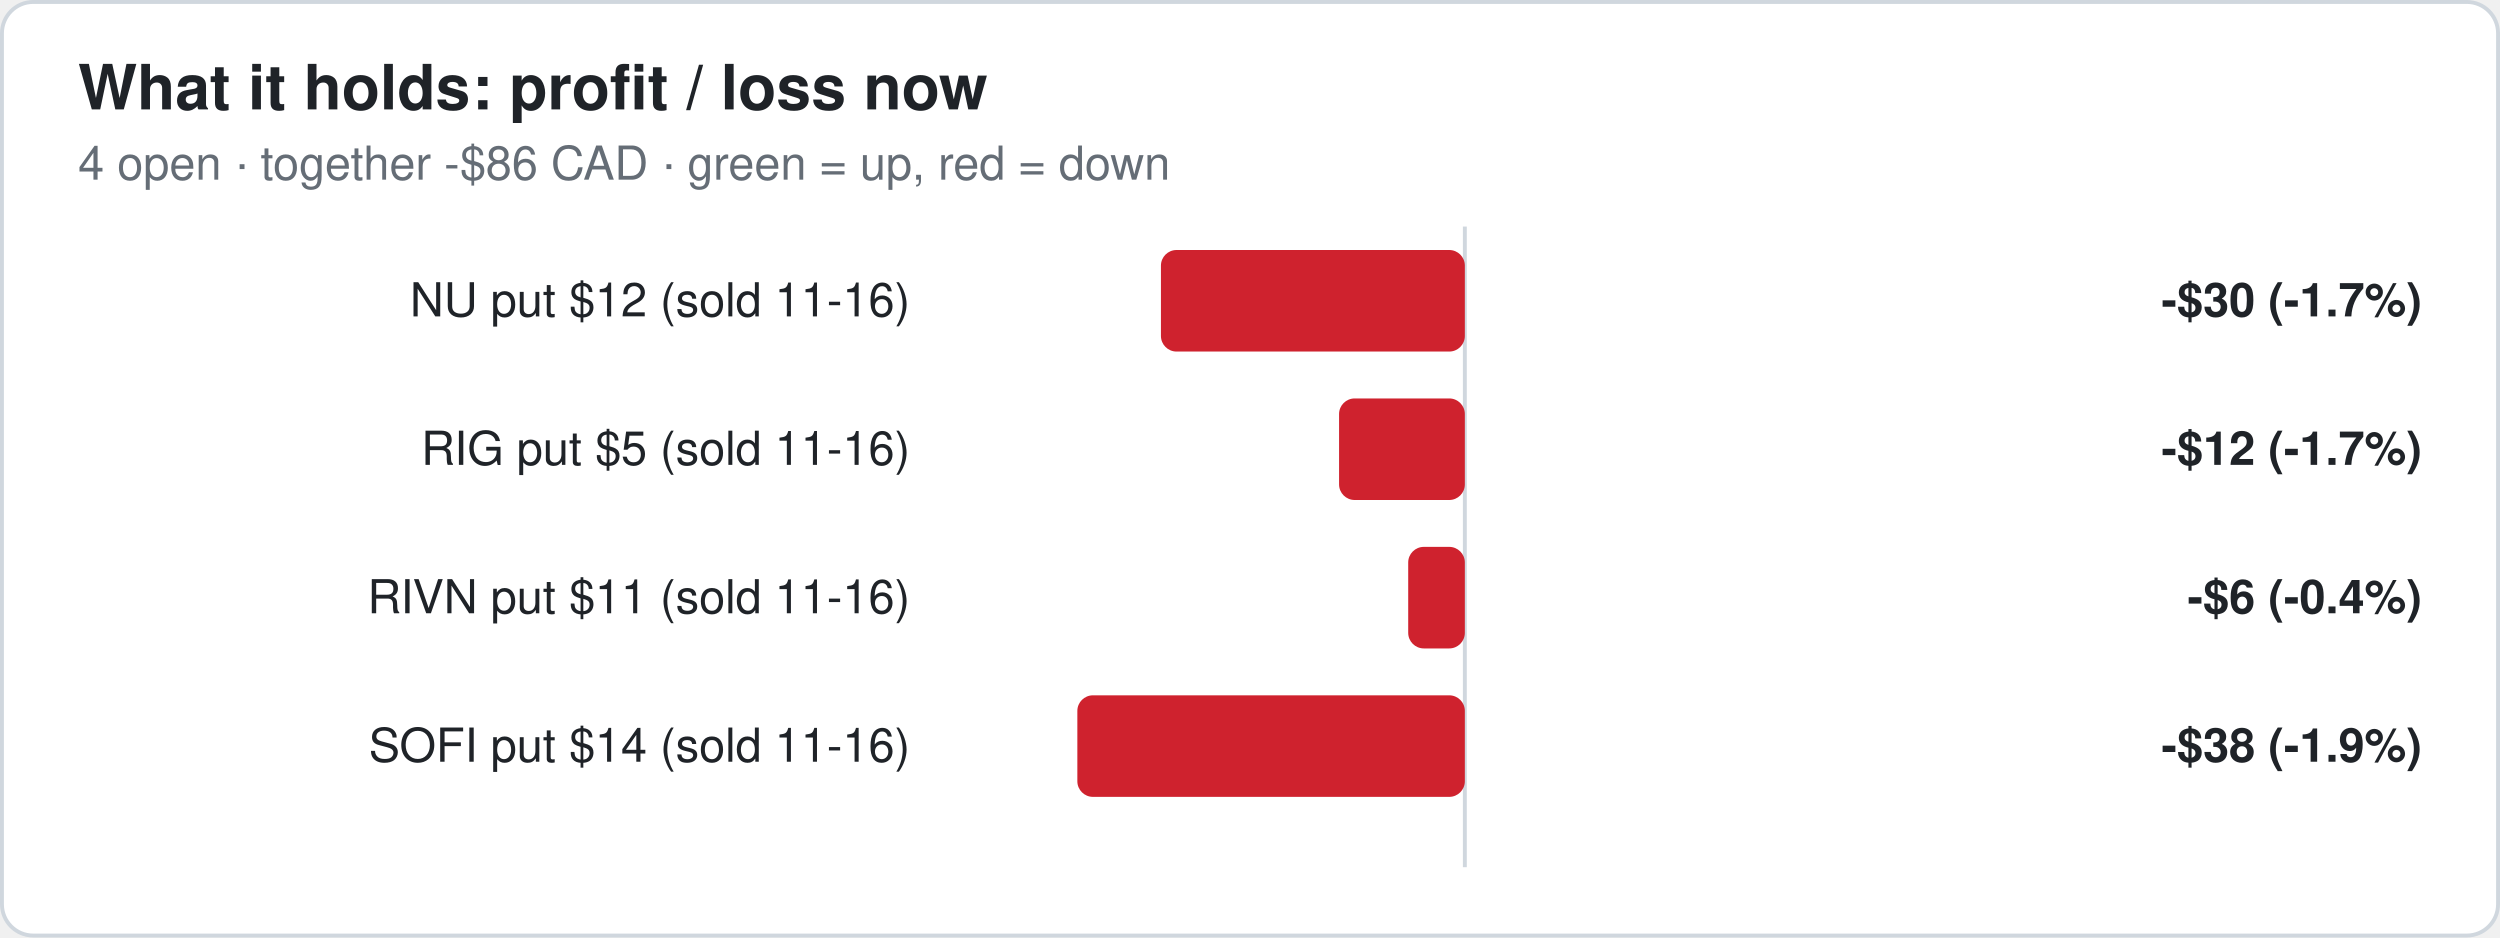
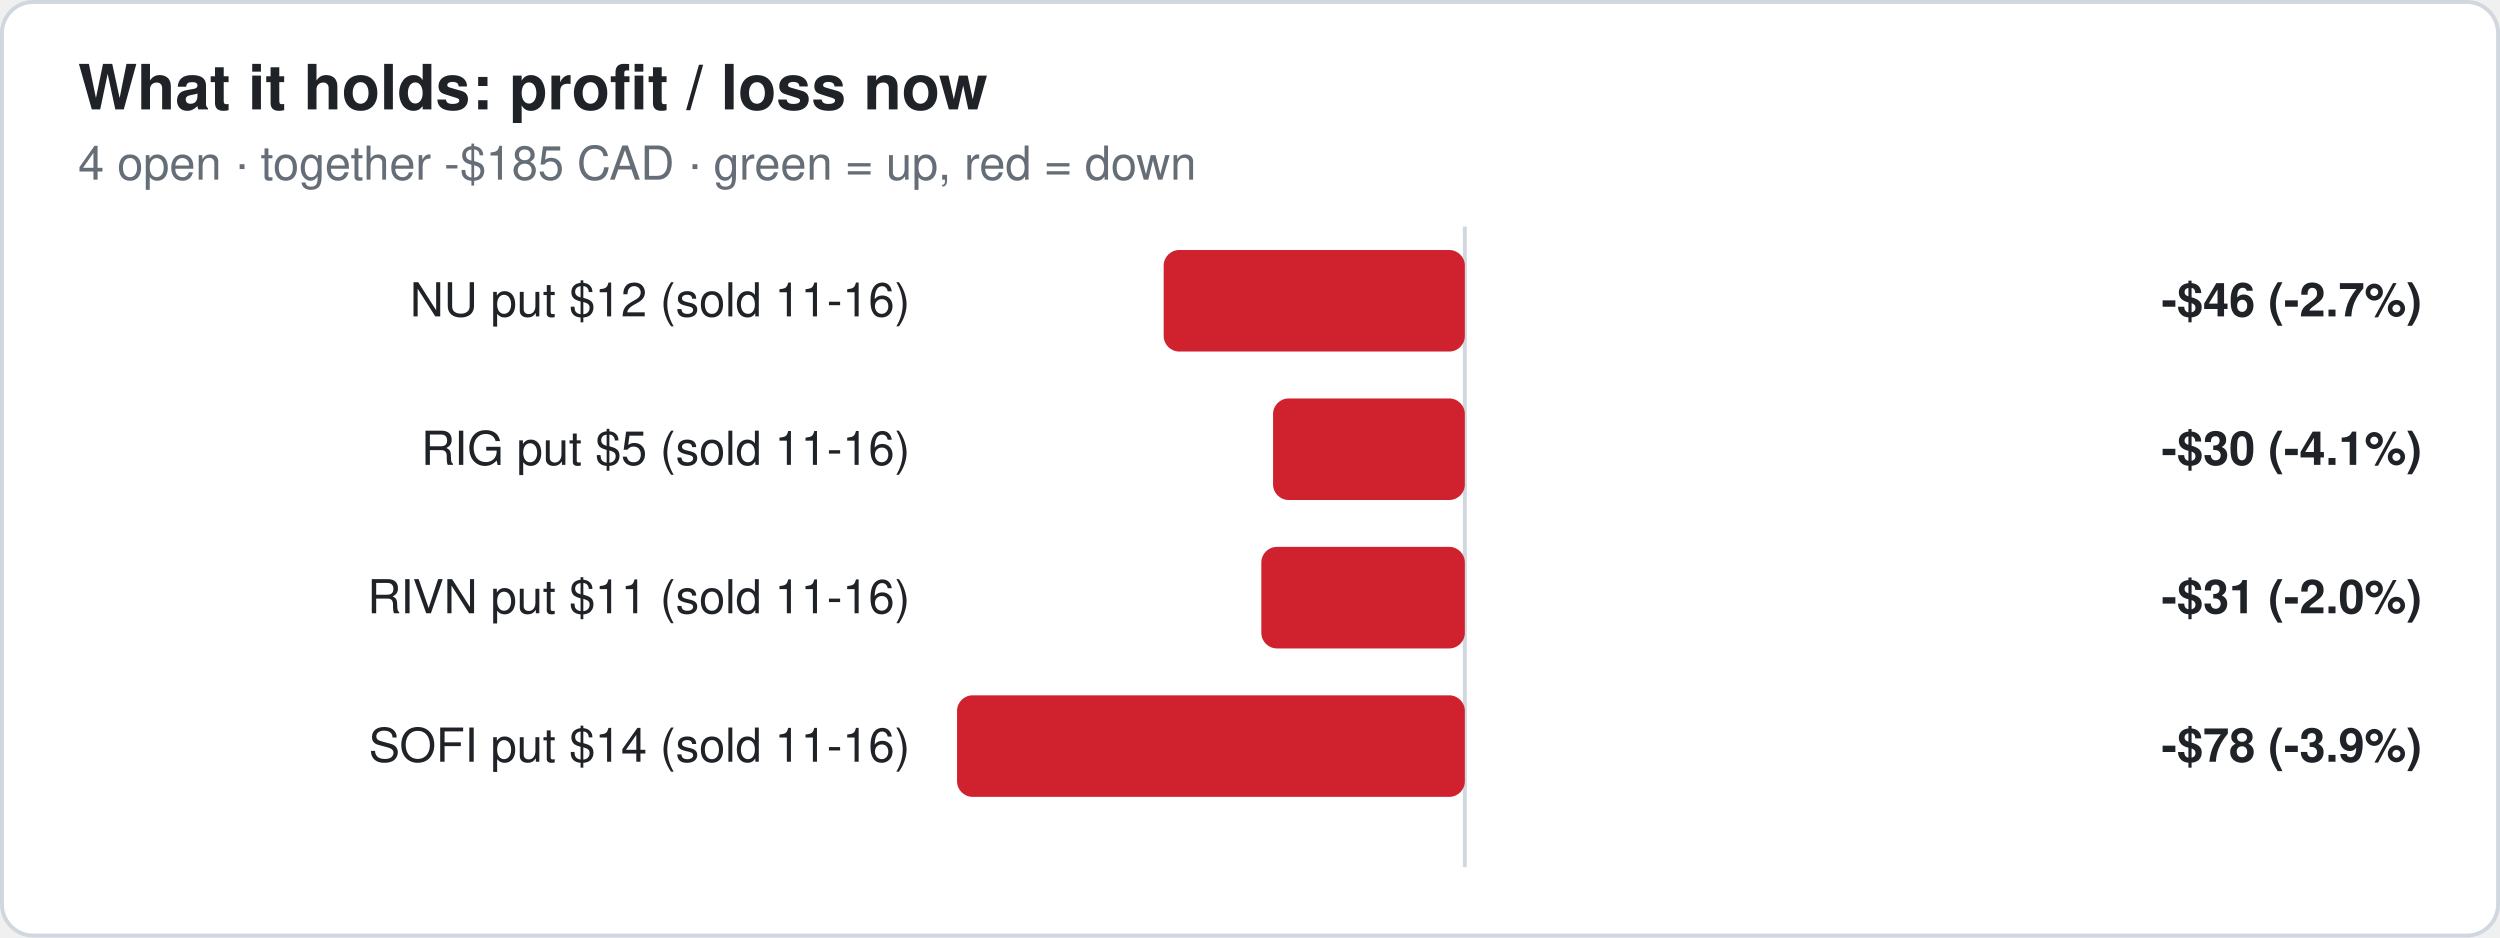
<svg xmlns="http://www.w3.org/2000/svg" width="640" height="240" viewBox="0 0 640 240" font-family="Helvetica, Arial, sans-serif">
  <rect x="0.5" y="0.5" width="639" height="239" rx="8" fill="#ffffff" stroke="#d0d7de" />
  <text x="20" y="28" font-size="16" font-weight="bold" fill="#1f2328">What it holds: profit / loss now</text>
-   <text x="20" y="46" font-size="12" fill="#656d76">4 open · together -$86 CAD · green = up, red = down</text>
+   <text x="20" y="46" font-size="12" fill="#656d76">4 open · together -$185 CAD · green = up, red = down</text>
  <line x1="375.0" x2="375.0" y1="58" y2="222" stroke="#d0d7de" stroke-width="1" />
  <text x="233" y="81.0" font-size="12" text-anchor="end" fill="#1f2328">NU put $12 (sold 11-16)</text>
-   <rect x="297.2" y="64" width="77.8" height="26" rx="4" fill="#cf222e" />
-   <text x="620" y="81.0" font-size="12" font-weight="bold" text-anchor="end" fill="#1f2328">-$30 (-1.7%)</text>
+   <rect x="297.9" y="64" width="77.1" height="26" rx="4" fill="#cf222e" />
+   <text x="620" y="81.0" font-size="12" font-weight="bold" text-anchor="end" fill="#1f2328">-$46 (-2.7%)</text>
  <text x="233" y="119.0" font-size="12" text-anchor="end" fill="#1f2328">RIG put $5 (sold 11-16)</text>
-   <rect x="342.8" y="102" width="32.2" height="26" rx="4" fill="#cf222e" />
-   <text x="620" y="119.0" font-size="12" font-weight="bold" text-anchor="end" fill="#1f2328">-$12 (-1.7%)</text>
+   <rect x="325.9" y="102" width="49.1" height="26" rx="4" fill="#cf222e" />
+   <text x="620" y="119.0" font-size="12" font-weight="bold" text-anchor="end" fill="#1f2328">-$30 (-4.1%)</text>
  <text x="233" y="157.0" font-size="12" text-anchor="end" fill="#1f2328">RIVN put $11 (sold 11-16)</text>
-   <rect x="360.5" y="140" width="14.5" height="26" rx="4" fill="#cf222e" />
-   <text x="620" y="157.0" font-size="12" font-weight="bold" text-anchor="end" fill="#1f2328">-$6 (-0.4%)</text>
+   <rect x="322.9" y="140" width="52.1" height="26" rx="4" fill="#cf222e" />
+   <text x="620" y="157.0" font-size="12" font-weight="bold" text-anchor="end" fill="#1f2328">-$31 (-2.0%)</text>
  <text x="233" y="195.0" font-size="12" text-anchor="end" fill="#1f2328">SOFI put $14 (sold 11-16)</text>
-   <rect x="275.8" y="178" width="99.2" height="26" rx="4" fill="#cf222e" />
-   <text x="620" y="195.0" font-size="12" font-weight="bold" text-anchor="end" fill="#1f2328">-$38 (-1.9%)</text>
+   <rect x="245.0" y="178" width="130.0" height="26" rx="4" fill="#cf222e" />
+   <text x="620" y="195.0" font-size="12" font-weight="bold" text-anchor="end" fill="#1f2328">-$78 (-3.9%)</text>
</svg>
